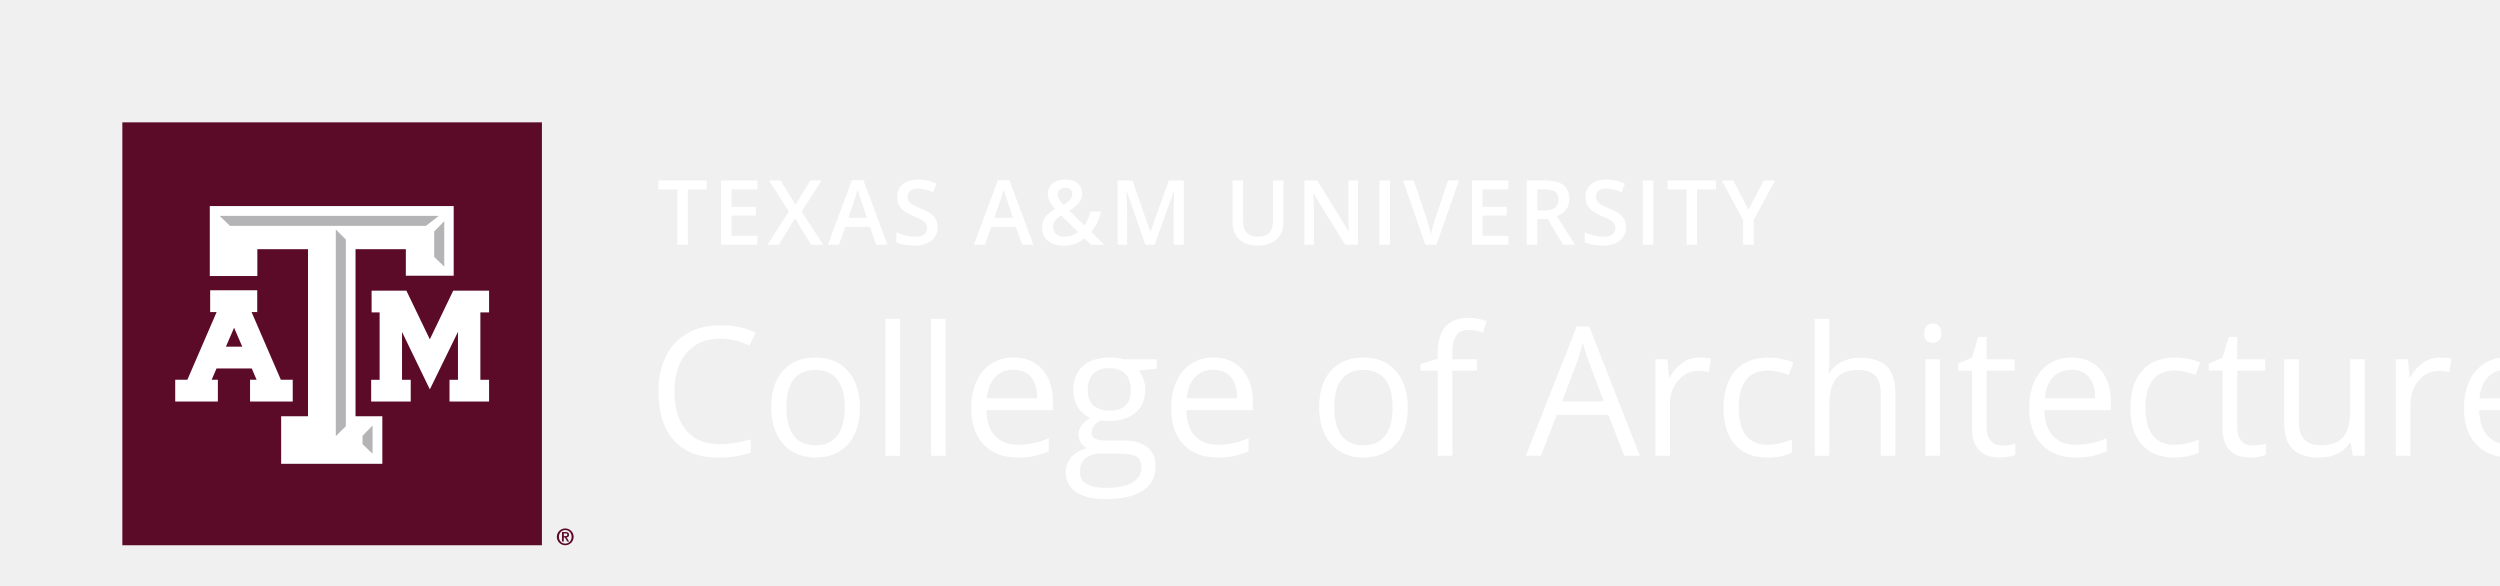
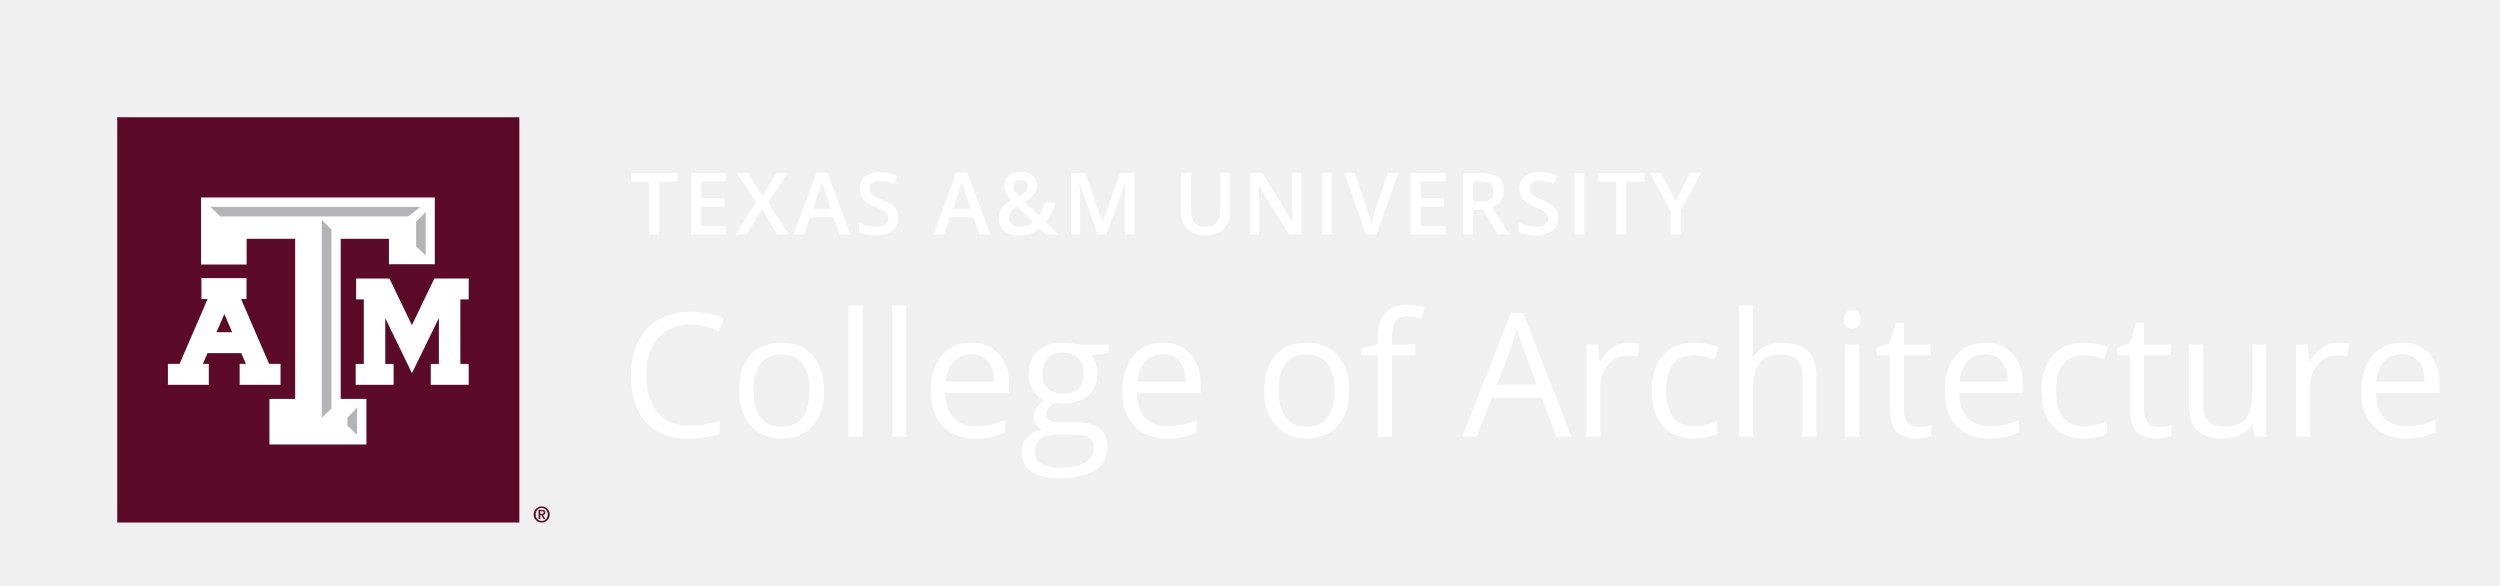
<svg xmlns="http://www.w3.org/2000/svg" version="1.1" viewBox="0 0 1280 300" preserveAspectRatio="xMidYMid meet">
  <defs>
    <style>
      .cls-1{fill:none;}
      .cls-2{fill:#5b0a28;}   /* 深栗色 */
      .cls-3{fill:#ffffff;}   /* 白 */
      .cls-4{fill:#b4b4b6;}   /* 灰 */
      .cls-5{clip-path:url(#clip);}
    </style>
    <clipPath id="clip">
      <rect class="cls-1" width="1280" height="300" />
    </clipPath>
  </defs>
-   <g transform="scale(1.2)">
+   <g transform="scale(1.15)">
    <rect class="cls-2" x="52.2" y="52.2" width="179.02" height="180.44" />
    <polygon class="cls-3" points="207.44 124.01 194.15 124.01 193.38 124.01 193.04 124.7 183.39 144.78 173.72 124.7 173.39 124.01 172.62 124.01 159.77 124.01 158.55 124.01 158.55 125.23 158.55 132.08 158.55 133.3 159.77 133.3 161.97 133.3 161.97 162.04 159.59 162.04 158.36 162.04 158.36 163.26 158.36 170.11 158.36 171.33 159.59 171.33 174.02 171.33 175.24 171.33 175.24 170.11 175.24 163.26 175.24 162.04 174.02 162.04 171.53 162.04 171.53 141.64 182.3 163.87 183.4 166.13 184.51 163.87 195.4 141.59 195.4 162.04 193.02 162.04 191.79 162.04 191.79 163.26 191.79 170.11 191.79 171.33 193.02 171.33 207.44 171.33 208.67 171.33 208.67 170.11 208.67 163.26 208.67 162.04 207.44 162.04 204.96 162.04 204.96 133.3 207.44 133.3 208.67 133.3 208.67 132.08 208.67 125.23 208.67 124.01 207.44 124.01" />
    <path class="cls-3" d="M123.65,162.01h-3.83l-12.49-28.87h2.42v-9.3h-20.08v9.3h2.76l-12.48,28.87h-5.19v9.3h18.2v-9.3h-2.65l2.08-4.8h15.02l2.07,4.8h-2.79v9.3h18.21v-9.3h-1.23ZM103.37,147.91h-6.98l3.49-8.07,3.49,8.07Z" />
    <polygon class="cls-3" points="192.17 87.92 90.92 87.92 89.51 87.92 89.51 89.32 89.51 116.37 89.51 117.77 90.92 117.77 108.4 117.77 109.8 117.77 109.8 116.37 109.8 106.32 131.41 106.32 131.41 177.6 121.35 177.6 119.96 177.6 119.96 179.01 119.96 196.5 119.96 197.89 121.35 197.89 161.73 197.89 163.13 197.89 163.13 196.5 163.13 179.01 163.13 177.6 161.73 177.6 151.69 177.6 151.69 106.32 173.16 106.32 173.16 116.24 173.16 117.64 174.57 117.64 192.17 117.64 193.57 117.64 193.57 116.24 193.57 89.32 193.57 87.92 192.17 87.92" />
    <polygon class="cls-4" points="154.69 185.93 158.96 181.52 158.96 193.6 154.69 189.51 154.69 185.93" />
    <polygon class="cls-4" points="147.56 181.85 143.28 186.06 143.28 97.92 147.56 102.19 147.56 181.85" />
    <polygon class="cls-4" points="98.09 96.37 93.69 92.09 187.27 92.09 181.73 96.37 98.09 96.37" />
    <polygon class="cls-4" points="189.54 113.73 185.26 109.64 185.26 98.76 189.54 94.36 189.54 113.73" />
    <g class="cls-5">
      <path class="cls-2" d="M237.58,229.05c0-1.98,1.61-3.59,3.59-3.59s3.59,1.61,3.59,3.59-1.61,3.59-3.59,3.59-3.59-1.61-3.59-3.59M243.89,229.05c0-1.68-1.21-2.89-2.71-2.89s-2.71,1.21-2.71,2.89,1.21,2.89,2.71,2.89,2.71-1.21,2.71-2.89M239.79,227h1.51c.97,0,1.5.34,1.5,1.19,0,.7-.4,1.03-1.06,1.09l1.09,1.78h-.78l-1.05-1.75h-.46v1.75h-.76v-4.06ZM240.55,228.74h.67c.45,0,.84-.06.84-.61,0-.48-.44-.56-.82-.56h-.68v1.16Z" />
      <polygon class="cls-3" points="293.48 104.42 288.99 104.42 288.99 80.84 280.92 80.84 280.92 76.99 301.54 76.99 301.54 80.84 293.48 80.84 293.48 104.42" />
      <polygon class="cls-3" points="323.18 104.42 307.67 104.42 307.67 76.99 323.18 76.99 323.18 80.78 312.15 80.78 312.15 88.25 322.49 88.25 322.49 92 312.15 92 312.15 100.62 323.18 100.62 323.18 104.42" />
      <polygon class="cls-3" points="351.24 104.42 346.08 104.42 339.22 93.2 332.29 104.42 327.49 104.42 336.59 90.2 328.07 76.99 333.06 76.99 339.4 87.37 345.75 76.99 350.58 76.99 342.01 90.27 351.24 104.42" />
      <path class="cls-3" d="M373.88,104.42l-2.74-7.62h-10.49l-2.68,7.62h-4.73l10.26-27.54h4.88l10.27,27.54h-4.77ZM369.95,92.94l-2.57-7.47c-.19-.5-.45-1.29-.78-2.36-.33-1.08-.56-1.86-.68-2.36-.34,1.54-.83,3.22-1.48,5.04l-2.48,7.15h7.99Z" />
      <path class="cls-3" d="M400.01,96.97c0,2.44-.88,4.35-2.65,5.74-1.76,1.39-4.2,2.08-7.3,2.08s-5.64-.48-7.62-1.45v-4.24c1.25.59,2.58,1.05,3.99,1.39,1.41.34,2.72.51,3.93.51,1.78,0,3.08-.34,3.93-1.01.85-.68,1.27-1.58,1.27-2.72,0-1.02-.39-1.9-1.16-2.61-.78-.71-2.38-1.56-4.8-2.53-2.5-1.01-4.26-2.17-5.29-3.47-1.02-1.3-1.54-2.87-1.54-4.69,0-2.29.81-4.09,2.44-5.4,1.63-1.31,3.81-1.97,6.55-1.97s5.24.57,7.84,1.73l-1.42,3.66c-2.44-1.02-4.62-1.54-6.53-1.54-1.45,0-2.55.31-3.3.95-.75.63-1.12,1.46-1.12,2.51,0,.71.15,1.32.45,1.83.3.51.79.99,1.48,1.44.69.45,1.92,1.04,3.71,1.78,2.01.84,3.49,1.62,4.43,2.35.94.72,1.63,1.54,2.07,2.46.44.91.66,1.99.66,3.23" />
      <path class="cls-3" d="M436.16,104.42l-2.74-7.62h-10.49l-2.68,7.62h-4.73l10.26-27.54h4.88l10.27,27.54h-4.77ZM432.24,92.94l-2.57-7.47c-.19-.5-.45-1.29-.78-2.36-.33-1.08-.56-1.86-.68-2.36-.34,1.54-.83,3.22-1.48,5.04l-2.48,7.15h7.99Z" />
      <path class="cls-3" d="M444.64,97.16c0-1.64.4-3.07,1.2-4.29.8-1.22,2.24-2.43,4.33-3.63-1.19-1.39-2-2.56-2.43-3.52-.43-.96-.65-1.95-.65-2.97,0-1.9.68-3.4,2.04-4.5,1.36-1.1,3.18-1.65,5.47-1.65s3.96.53,5.22,1.6c1.26,1.07,1.89,2.51,1.89,4.33,0,1.43-.42,2.72-1.27,3.88-.84,1.16-2.25,2.33-4.23,3.49l6.49,6.27c1.01-1.34,1.86-3.3,2.54-5.89h4.54c-.87,3.55-2.28,6.45-4.2,8.69l5.65,5.46h-5.68l-2.8-2.72c-1.28,1.03-2.64,1.8-4.08,2.32-1.45.52-3.04.78-4.79.78-2.88,0-5.14-.68-6.77-2.05s-2.46-3.23-2.46-5.59M454.1,101.01c2.29,0,4.24-.67,5.87-2.01l-7.18-7.07c-1.33.85-2.24,1.65-2.74,2.4-.5.74-.75,1.59-.75,2.54,0,1.22.43,2.22,1.3,2.99.87.77,2.04,1.15,3.5,1.15M451.3,82.9c0,.79.21,1.53.63,2.23.42.7,1.01,1.45,1.76,2.23,1.41-.8,2.4-1.55,2.97-2.24.57-.69.85-1.47.85-2.34,0-.81-.27-1.46-.82-1.95-.54-.49-1.27-.73-2.17-.73-.99,0-1.77.26-2.35.76-.59.51-.88,1.18-.88,2.04" />
      <path class="cls-3" d="M488.69,104.42l-7.96-22.91h-.15c.21,3.4.32,6.59.32,9.57v13.34h-4.07v-27.43h6.32l7.62,21.82h.11l7.84-21.82h6.34v27.43h-4.32v-13.56c0-1.36.04-3.14.1-5.33.07-2.19.13-3.51.18-3.98h-.15l-8.24,22.87h-3.96Z" />
      <path class="cls-3" d="M547.62,76.99v17.75c0,2.03-.43,3.8-1.3,5.32-.87,1.52-2.13,2.69-3.77,3.51-1.65.82-3.61,1.23-5.9,1.23-3.4,0-6.05-.9-7.94-2.7-1.89-1.8-2.83-4.28-2.83-7.43v-17.67h4.5v17.35c0,2.26.52,3.94,1.58,5.01,1.05,1.07,2.66,1.61,4.84,1.61,4.23,0,6.34-2.22,6.34-6.66v-17.32h4.48Z" />
      <path class="cls-3" d="M579.41,104.42h-5.5l-13.49-21.86h-.15l.09,1.22c.18,2.33.26,4.45.26,6.38v14.26h-4.07v-27.43h5.44l13.45,21.75h.11c-.02-.29-.07-1.34-.15-3.14-.07-1.81-.11-3.22-.11-4.23v-14.37h4.11v27.43Z" />
      <rect class="cls-3" x="588.58" y="76.99" width="4.48" height="27.43" />
      <path class="cls-3" d="M617.86,76.99h4.65l-9.61,27.43h-4.73l-9.57-27.43h4.62l5.72,17.05c.3.81.62,1.86.96,3.14.34,1.28.56,2.24.66,2.86.16-.95.41-2.05.75-3.3.34-1.25.61-2.18.82-2.78l5.72-16.98Z" />
      <polygon class="cls-3" points="643.57 104.42 628.05 104.42 628.05 76.99 643.57 76.99 643.57 80.78 632.53 80.78 632.53 88.25 642.87 88.25 642.87 92 632.53 92 632.53 100.62 643.57 100.62 643.57 104.42" />
      <path class="cls-3" d="M655.9,93.46v10.96h-4.48v-27.43h7.75c3.54,0,6.16.66,7.86,1.99,1.7,1.32,2.55,3.33,2.55,6,0,3.42-1.78,5.85-5.33,7.3l7.75,12.14h-5.1l-6.57-10.96h-4.43ZM655.9,89.75h3.11c2.09,0,3.6-.39,4.54-1.16.94-.78,1.41-1.93,1.41-3.45s-.51-2.67-1.52-3.34c-1.01-.68-2.54-1.01-4.58-1.01h-2.96v8.97Z" />
      <path class="cls-3" d="M693.72,96.97c0,2.44-.88,4.35-2.65,5.74-1.76,1.39-4.2,2.08-7.3,2.08s-5.64-.48-7.62-1.45v-4.24c1.25.59,2.58,1.05,3.99,1.39,1.41.34,2.72.51,3.93.51,1.78,0,3.08-.34,3.93-1.01.85-.68,1.27-1.58,1.27-2.72,0-1.02-.39-1.9-1.16-2.61-.78-.71-2.38-1.56-4.8-2.53-2.5-1.01-4.27-2.17-5.29-3.47-1.02-1.3-1.54-2.87-1.54-4.69,0-2.29.81-4.09,2.44-5.4,1.63-1.31,3.81-1.97,6.55-1.97s5.24.57,7.84,1.73l-1.42,3.66c-2.44-1.02-4.62-1.54-6.53-1.54-1.45,0-2.55.31-3.3.95-.75.63-1.12,1.46-1.12,2.51,0,.71.15,1.32.45,1.83.3.51.79.99,1.48,1.44.69.45,1.92,1.04,3.71,1.78,2.01.84,3.49,1.62,4.43,2.35.94.72,1.63,1.54,2.07,2.46.44.91.66,1.99.66,3.23" />
      <rect class="cls-3" x="700.95" y="76.99" width="4.48" height="27.43" />
      <polygon class="cls-3" points="724.07 104.42 719.59 104.42 719.59 80.84 711.52 80.84 711.52 76.99 732.14 76.99 732.14 80.84 724.07 80.84 724.07 104.42" />
      <polygon class="cls-3" points="746.01 89.51 752.51 76.99 757.38 76.99 748.25 93.79 748.25 104.42 743.74 104.42 743.74 93.94 734.64 76.99 739.52 76.99 746.01 89.51" />
      <path class="cls-3" d="M307.29,144.48c-6.03,0-10.8,2.01-14.29,6.03-3.49,4.02-5.24,9.52-5.24,16.51s1.68,12.74,5.05,16.65c3.37,3.92,8.17,5.88,14.4,5.88,3.83,0,8.2-.69,13.11-2.07v5.6c-3.81,1.43-8.5,2.14-14.08,2.14-8.09,0-14.33-2.45-18.72-7.36-4.39-4.91-6.59-11.88-6.59-20.92,0-5.66,1.06-10.61,3.17-14.87,2.12-4.26,5.17-7.54,9.16-9.84,3.99-2.3,8.69-3.45,14.1-3.45,5.76,0,10.79,1.05,15.1,3.15l-2.7,5.48c-4.15-1.95-8.31-2.93-12.47-2.93" />
      <path class="cls-3" d="M366.88,173.84c0,6.71-1.69,11.95-5.07,15.72-3.38,3.77-8.05,5.65-14.01,5.65-3.68,0-6.95-.86-9.8-2.59-2.86-1.73-5.06-4.21-6.61-7.43-1.55-3.23-2.33-7.01-2.33-11.34,0-6.71,1.68-11.94,5.03-15.68,3.35-3.74,8.01-5.61,13.97-5.61s10.33,1.92,13.73,5.75c3.39,3.83,5.09,9.01,5.09,15.55M335.53,173.84c0,5.26,1.05,9.26,3.15,12.02,2.1,2.75,5.19,4.13,9.28,4.13s7.18-1.37,9.29-4.11c2.11-2.74,3.17-6.75,3.17-12.04s-1.06-9.21-3.17-11.92c-2.12-2.72-5.24-4.07-9.37-4.07s-7.16,1.34-9.24,4.02c-2.08,2.68-3.12,6.67-3.12,11.98" />
      <rect class="cls-3" x="377.81" y="136.03" width="6.23" height="58.43" />
      <rect class="cls-3" x="397.26" y="136.03" width="6.23" height="58.43" />
      <path class="cls-3" d="M434.1,195.21c-6.08,0-10.88-1.85-14.4-5.56-3.52-3.71-5.28-8.85-5.28-15.43s1.63-11.9,4.9-15.81c3.27-3.91,7.65-5.86,13.16-5.86,5.16,0,9.24,1.7,12.24,5.09,3.01,3.39,4.51,7.87,4.51,13.43v3.94h-28.35c.12,4.83,1.34,8.5,3.66,11,2.32,2.5,5.58,3.75,9.78,3.75,4.43,0,8.81-.93,13.14-2.78v5.56c-2.2.95-4.29,1.63-6.25,2.05-1.97.41-4.34.62-7.12.62M432.41,157.77c-3.31,0-5.94,1.08-7.9,3.23-1.97,2.15-3.12,5.13-3.48,8.94h21.52c0-3.93-.88-6.94-2.63-9.03-1.75-2.09-4.26-3.14-7.51-3.14" />
      <path class="cls-3" d="M493.55,153.3v3.94l-7.62.9c.7.88,1.33,2.02,1.88,3.44.55,1.41.83,3.01.83,4.79,0,4.03-1.38,7.25-4.13,9.65s-6.54,3.61-11.34,3.61c-1.23,0-2.38-.1-3.45-.3-2.65,1.4-3.98,3.17-3.98,5.29,0,1.13.46,1.96,1.39,2.5.93.54,2.52.81,4.77.81h7.29c4.46,0,7.88.94,10.27,2.82s3.59,4.61,3.59,8.19c0,4.56-1.83,8.03-5.48,10.42-3.66,2.39-8.99,3.59-16,3.59-5.38,0-9.53-1-12.45-3-2.92-2-4.38-4.83-4.38-8.49,0-2.5.8-4.67,2.4-6.5,1.6-1.83,3.85-3.07,6.76-3.72-1.05-.48-1.93-1.21-2.65-2.22-.71-1-1.07-2.17-1.07-3.49,0-1.5.4-2.82,1.2-3.94.8-1.13,2.07-2.22,3.79-3.27-2.13-.88-3.86-2.37-5.2-4.47-1.34-2.1-2.01-4.51-2.01-7.21,0-4.5,1.35-7.98,4.06-10.42,2.7-2.44,6.53-3.66,11.49-3.66,2.15,0,4.09.25,5.82.75h14.23ZM460.73,201.37c0,2.23.94,3.92,2.82,5.07,1.88,1.15,4.57,1.73,8.07,1.73,5.23,0,9.11-.78,11.62-2.35,2.52-1.56,3.77-3.69,3.77-6.36,0-2.23-.69-3.77-2.07-4.64-1.38-.86-3.97-1.3-7.77-1.3h-7.47c-2.83,0-5.03.68-6.61,2.03-1.58,1.35-2.37,3.29-2.37,5.82M464.11,166.48c0,2.88.81,5.06,2.44,6.53,1.63,1.48,3.89,2.21,6.8,2.21,6.08,0,9.12-2.95,9.12-8.86s-3.08-9.28-9.24-9.28c-2.93,0-5.18.79-6.76,2.37-1.58,1.58-2.37,3.92-2.37,7.02" />
      <path class="cls-3" d="M519.38,195.21c-6.08,0-10.88-1.85-14.4-5.56s-5.27-8.85-5.27-15.43,1.63-11.9,4.9-15.81c3.27-3.91,7.65-5.86,13.16-5.86,5.16,0,9.24,1.7,12.24,5.09,3,3.39,4.51,7.87,4.51,13.43v3.94h-28.35c.12,4.83,1.35,8.5,3.66,11,2.32,2.5,5.58,3.75,9.78,3.75,4.43,0,8.81-.93,13.14-2.78v5.56c-2.2.95-4.29,1.63-6.25,2.05-1.97.41-4.34.62-7.12.62M517.69,157.77c-3.31,0-5.94,1.08-7.91,3.23-1.96,2.15-3.12,5.13-3.47,8.94h21.52c0-3.93-.88-6.94-2.63-9.03-1.75-2.09-4.26-3.14-7.51-3.14" />
      <path class="cls-3" d="M600.65,173.84c0,6.71-1.69,11.95-5.07,15.72-3.38,3.77-8.05,5.65-14.01,5.65-3.68,0-6.95-.86-9.8-2.59-2.85-1.73-5.06-4.21-6.61-7.43-1.55-3.23-2.33-7.01-2.33-11.34,0-6.71,1.68-11.94,5.03-15.68,3.35-3.74,8.01-5.61,13.97-5.61s10.33,1.92,13.73,5.75c3.39,3.83,5.09,9.01,5.09,15.55M569.29,173.84c0,5.26,1.05,9.26,3.15,12.02,2.1,2.75,5.2,4.13,9.28,4.13s7.18-1.37,9.29-4.11c2.11-2.74,3.17-6.75,3.17-12.04s-1.06-9.21-3.17-11.92c-2.12-2.72-5.24-4.07-9.37-4.07s-7.16,1.34-9.24,4.02c-2.08,2.68-3.12,6.67-3.12,11.98" />
      <path class="cls-3" d="M630.13,158.14h-10.48v36.31h-6.23v-36.31h-7.36v-2.82l7.36-2.25v-2.29c0-10.12,4.42-15.17,13.26-15.17,2.18,0,4.73.44,7.66,1.31l-1.61,4.99c-2.41-.78-4.46-1.16-6.16-1.16-2.35,0-4.09.78-5.22,2.35-1.13,1.56-1.69,4.07-1.69,7.53v2.67h10.48v4.84Z" />
      <path class="cls-3" d="M693.06,194.46l-6.83-17.46h-22.01l-6.76,17.46h-6.46l21.71-55.13h5.37l21.59,55.13h-6.61ZM684.24,171.25l-6.38-17.01c-.83-2.15-1.68-4.79-2.55-7.92-.55,2.4-1.34,5.04-2.36,7.92l-6.46,17.01h17.76Z" />
      <path class="cls-3" d="M725.06,152.55c1.83,0,3.47.15,4.92.45l-.86,5.78c-1.7-.38-3.21-.56-4.51-.56-3.33,0-6.18,1.35-8.54,4.06-2.37,2.7-3.55,6.07-3.55,10.1v22.08h-6.23v-41.16h5.14l.71,7.62h.3c1.53-2.68,3.37-4.74,5.52-6.19,2.15-1.45,4.52-2.18,7.1-2.18" />
      <path class="cls-3" d="M754.12,195.21c-5.96,0-10.57-1.83-13.84-5.5-3.27-3.67-4.9-8.85-4.9-15.56s1.66-12.2,4.98-15.96c3.32-3.75,8.04-5.63,14.18-5.63,1.98,0,3.96.21,5.93.64,1.98.43,3.53.93,4.66,1.5l-1.92,5.29c-1.38-.55-2.88-1.01-4.51-1.37-1.63-.36-3.07-.54-4.32-.54-8.36,0-12.54,5.33-12.54,16,0,5.06,1.02,8.94,3.06,11.64,2.04,2.7,5.06,4.06,9.07,4.06,3.43,0,6.95-.74,10.55-2.22v5.52c-2.75,1.43-6.22,2.14-10.4,2.14" />
      <path class="cls-3" d="M802.45,194.46v-26.62c0-3.35-.77-5.86-2.29-7.51-1.53-1.65-3.92-2.48-7.17-2.48-4.33,0-7.49,1.18-9.48,3.53-1.99,2.35-2.99,6.21-2.99,11.57v21.52h-6.23v-58.43h6.23v17.69c0,2.13-.1,3.89-.3,5.29h.38c1.23-1.98,2.97-3.54,5.24-4.68,2.26-1.14,4.85-1.71,7.75-1.71,5.03,0,8.81,1.2,11.32,3.59,2.52,2.39,3.77,6.19,3.77,11.4v26.85h-6.23Z" />
      <path class="cls-3" d="M820.97,142.15c0-1.43.35-2.47,1.05-3.13.7-.66,1.58-.99,2.63-.99s1.86.34,2.59,1.01c.73.68,1.09,1.71,1.09,3.12s-.36,2.45-1.09,3.14c-.73.69-1.59,1.03-2.59,1.03-1.05,0-1.93-.34-2.63-1.03-.7-.69-1.05-1.73-1.05-3.14M827.73,194.46h-6.23v-41.16h6.23v41.16Z" />
      <path class="cls-3" d="M854.24,190.06c1.1,0,2.17-.08,3.19-.24,1.03-.16,1.84-.33,2.44-.51v4.77c-.68.33-1.67.59-2.99.81-1.31.21-2.5.32-3.55.32-7.96,0-11.94-4.19-11.94-12.58v-24.48h-5.9v-3l5.9-2.59,2.63-8.79h3.61v9.54h11.94v4.85h-11.94v24.22c0,2.48.59,4.38,1.76,5.71,1.18,1.33,2.79,1.99,4.84,1.99" />
      <path class="cls-3" d="M885.48,195.21c-6.08,0-10.88-1.85-14.4-5.56-3.52-3.71-5.28-8.85-5.28-15.43s1.63-11.9,4.9-15.81c3.27-3.91,7.65-5.86,13.16-5.86,5.16,0,9.24,1.7,12.24,5.09,3.01,3.39,4.51,7.87,4.51,13.43v3.94h-28.35c.12,4.83,1.35,8.5,3.66,11,2.31,2.5,5.58,3.75,9.78,3.75,4.43,0,8.81-.93,13.14-2.78v5.56c-2.2.95-4.29,1.63-6.25,2.05-1.97.41-4.34.62-7.12.62M883.79,157.77c-3.31,0-5.94,1.08-7.91,3.23-1.97,2.15-3.12,5.13-3.47,8.94h21.52c0-3.93-.88-6.94-2.63-9.03-1.75-2.09-4.26-3.14-7.51-3.14" />
      <path class="cls-3" d="M927.69,195.21c-5.96,0-10.57-1.83-13.84-5.5-3.27-3.67-4.9-8.85-4.9-15.56s1.66-12.2,4.98-15.96c3.32-3.75,8.04-5.63,14.18-5.63,1.98,0,3.96.21,5.93.64,1.98.43,3.53.93,4.66,1.5l-1.92,5.29c-1.38-.55-2.88-1.01-4.51-1.37-1.63-.36-3.07-.54-4.32-.54-8.36,0-12.54,5.33-12.54,16,0,5.06,1.02,8.94,3.06,11.64,2.04,2.7,5.06,4.06,9.07,4.06,3.43,0,6.95-.74,10.55-2.22v5.52c-2.75,1.43-6.22,2.14-10.4,2.14" />
      <path class="cls-3" d="M961.15,190.06c1.1,0,2.17-.08,3.19-.24,1.03-.16,1.84-.33,2.44-.51v4.77c-.68.33-1.67.59-2.99.81-1.31.21-2.5.32-3.55.32-7.96,0-11.94-4.19-11.94-12.58v-24.48h-5.9v-3l5.9-2.59,2.63-8.79h3.61v9.54h11.94v4.85h-11.94v24.22c0,2.48.59,4.38,1.76,5.71,1.18,1.33,2.79,1.99,4.84,1.99" />
      <path class="cls-3" d="M980.87,153.3v26.7c0,3.36.76,5.86,2.29,7.51,1.53,1.65,3.92,2.48,7.17,2.48,4.31,0,7.45-1.18,9.44-3.53,1.99-2.35,2.99-6.2,2.99-11.53v-21.63h6.23v41.16h-5.14l-.9-5.52h-.34c-1.28,2.03-3.05,3.58-5.31,4.66-2.27,1.08-4.85,1.62-7.75,1.62-5.01,0-8.76-1.19-11.25-3.57-2.49-2.38-3.74-6.18-3.74-11.42v-26.93h6.31Z" />
      <path class="cls-3" d="M1040.99,152.55c1.83,0,3.47.15,4.92.45l-.86,5.78c-1.7-.38-3.2-.56-4.51-.56-3.33,0-6.18,1.35-8.54,4.06-2.37,2.7-3.55,6.07-3.55,10.1v22.08h-6.23v-41.16h5.14l.71,7.62h.3c1.53-2.68,3.37-4.74,5.52-6.19,2.15-1.45,4.52-2.18,7.1-2.18" />
      <path class="cls-3" d="M1070.99,195.21c-6.08,0-10.88-1.85-14.4-5.56s-5.28-8.85-5.28-15.43,1.63-11.9,4.9-15.81c3.27-3.91,7.65-5.86,13.16-5.86,5.16,0,9.24,1.7,12.24,5.09,3.01,3.39,4.51,7.87,4.51,13.43v3.94h-28.35c.12,4.83,1.34,8.5,3.66,11,2.31,2.5,5.58,3.75,9.78,3.75,4.43,0,8.81-.93,13.14-2.78v5.56c-2.2.95-4.29,1.63-6.25,2.05-1.97.41-4.34.62-7.12.62M1069.3,157.77c-3.31,0-5.94,1.08-7.91,3.23-1.97,2.15-3.12,5.13-3.47,8.94h21.52c0-3.93-.88-6.94-2.63-9.03-1.75-2.09-4.26-3.14-7.51-3.14" />
    </g>
  </g>
</svg>
